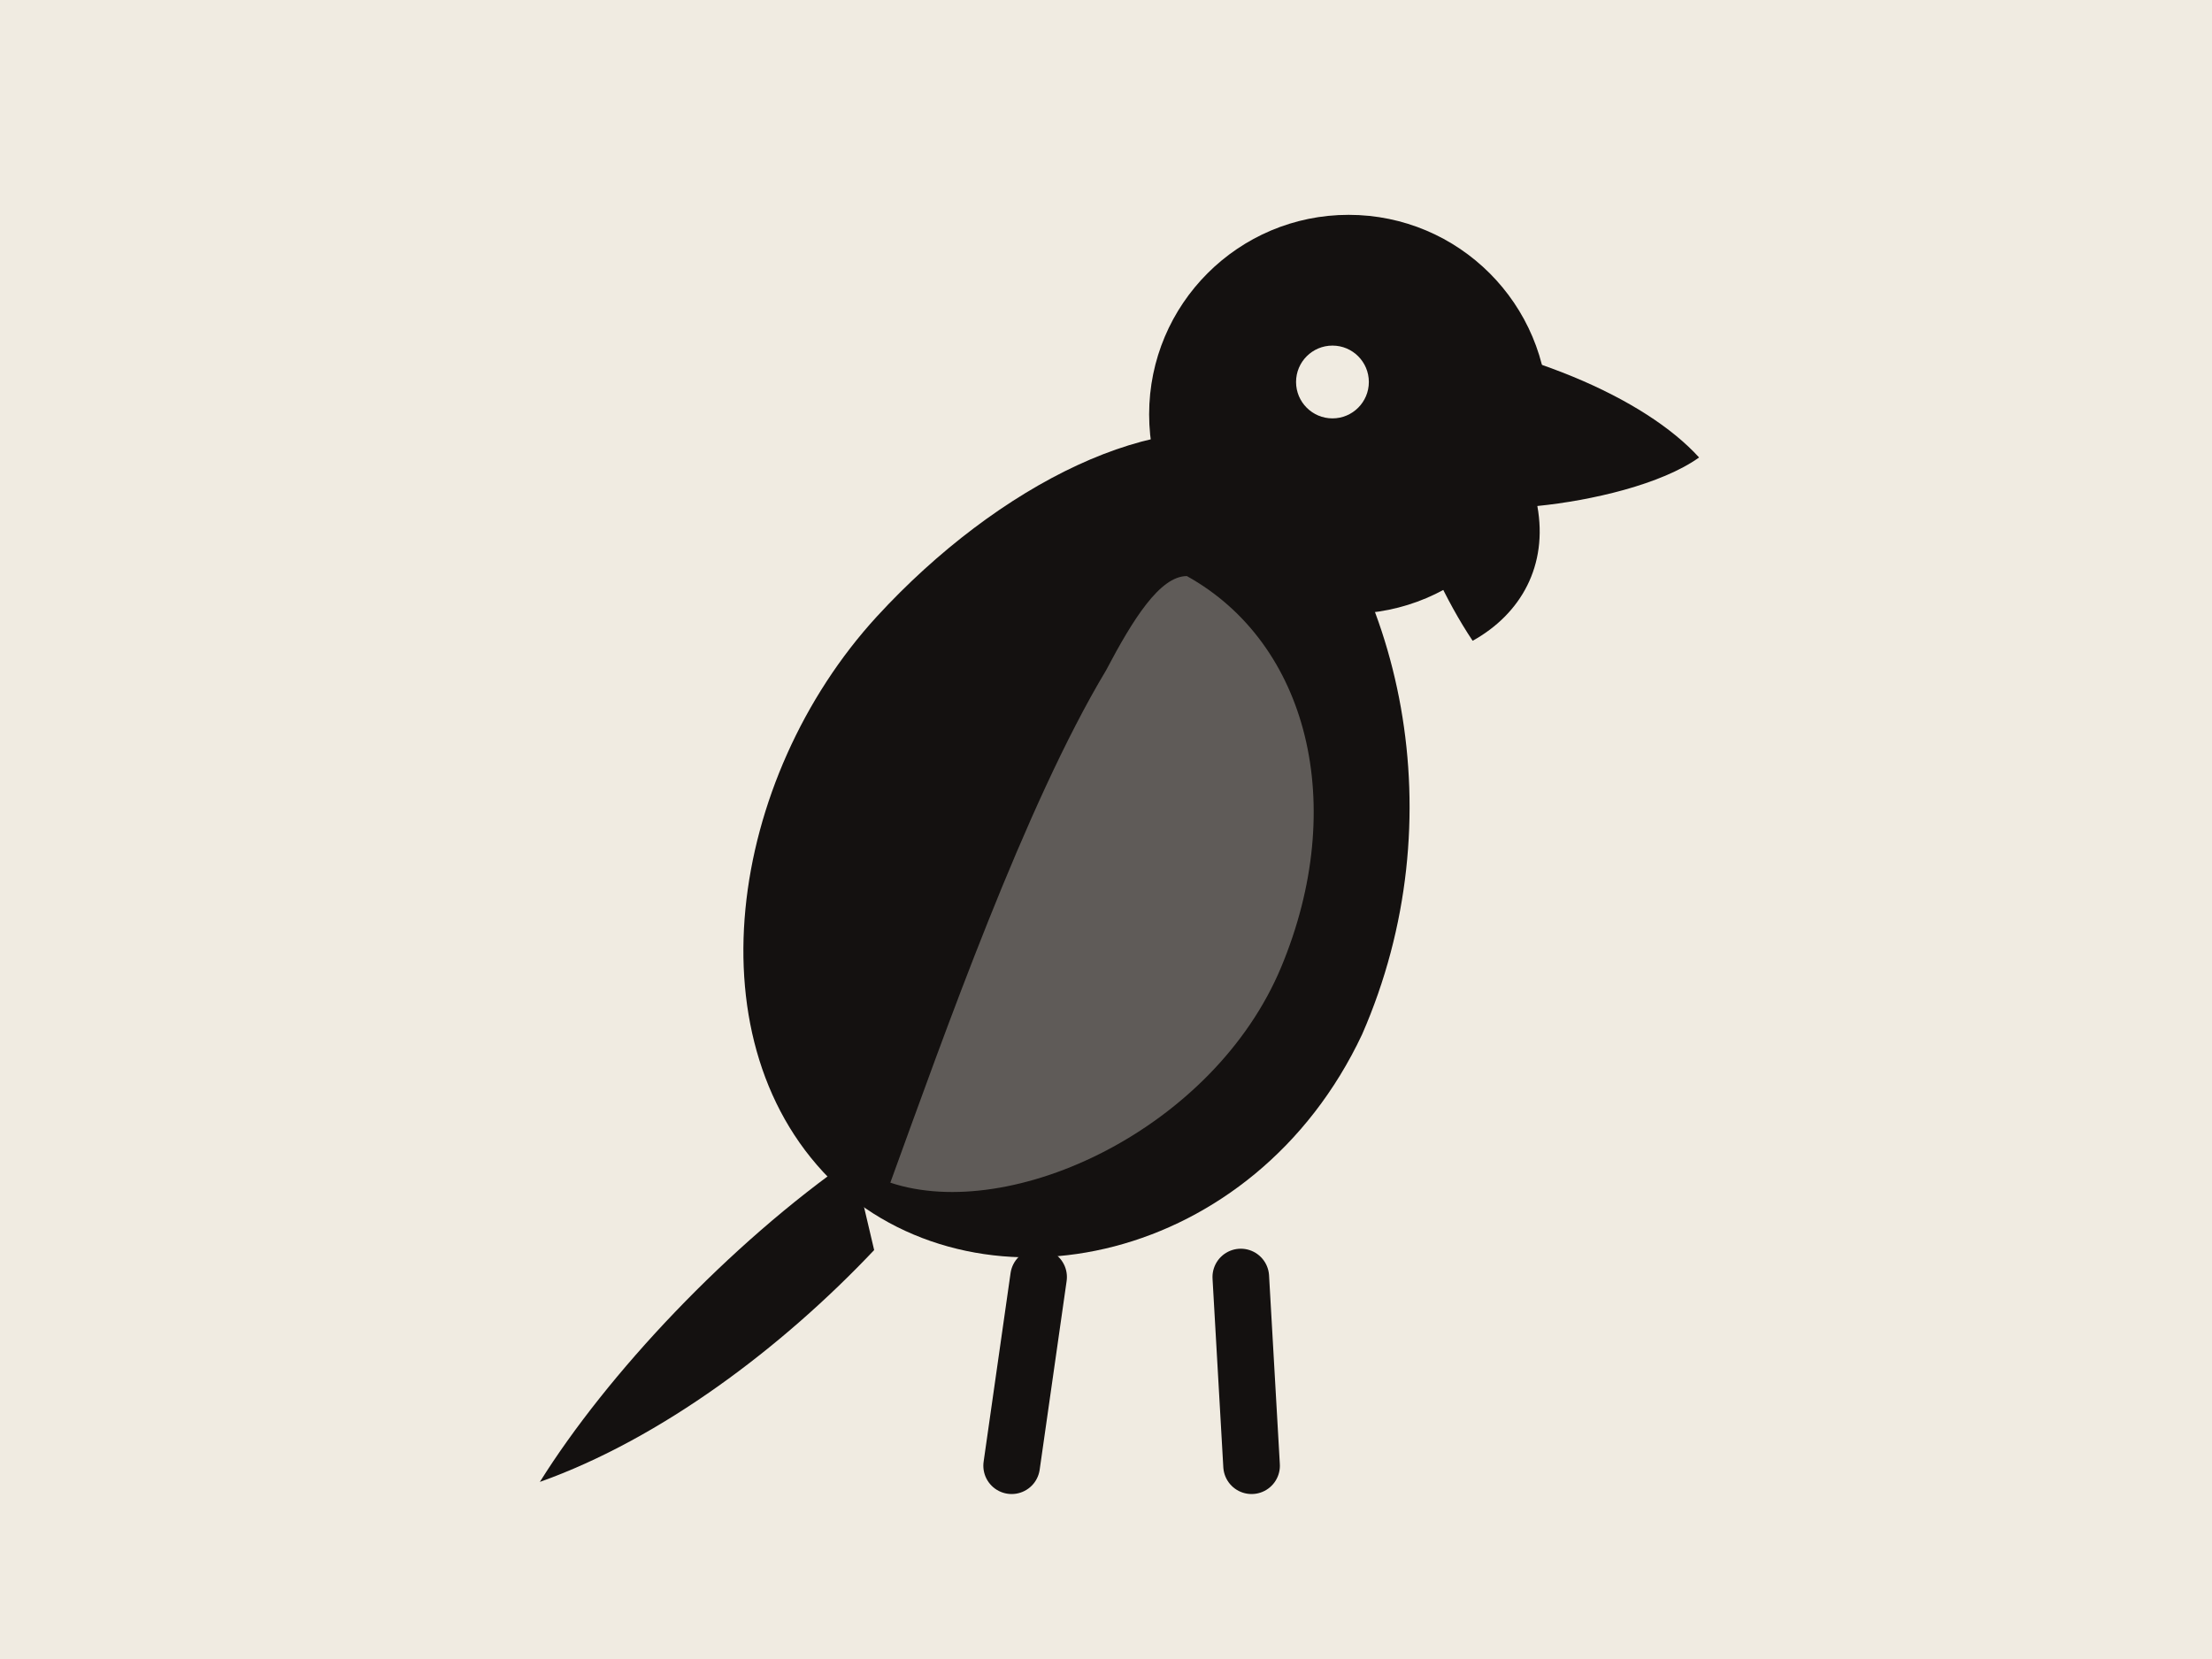
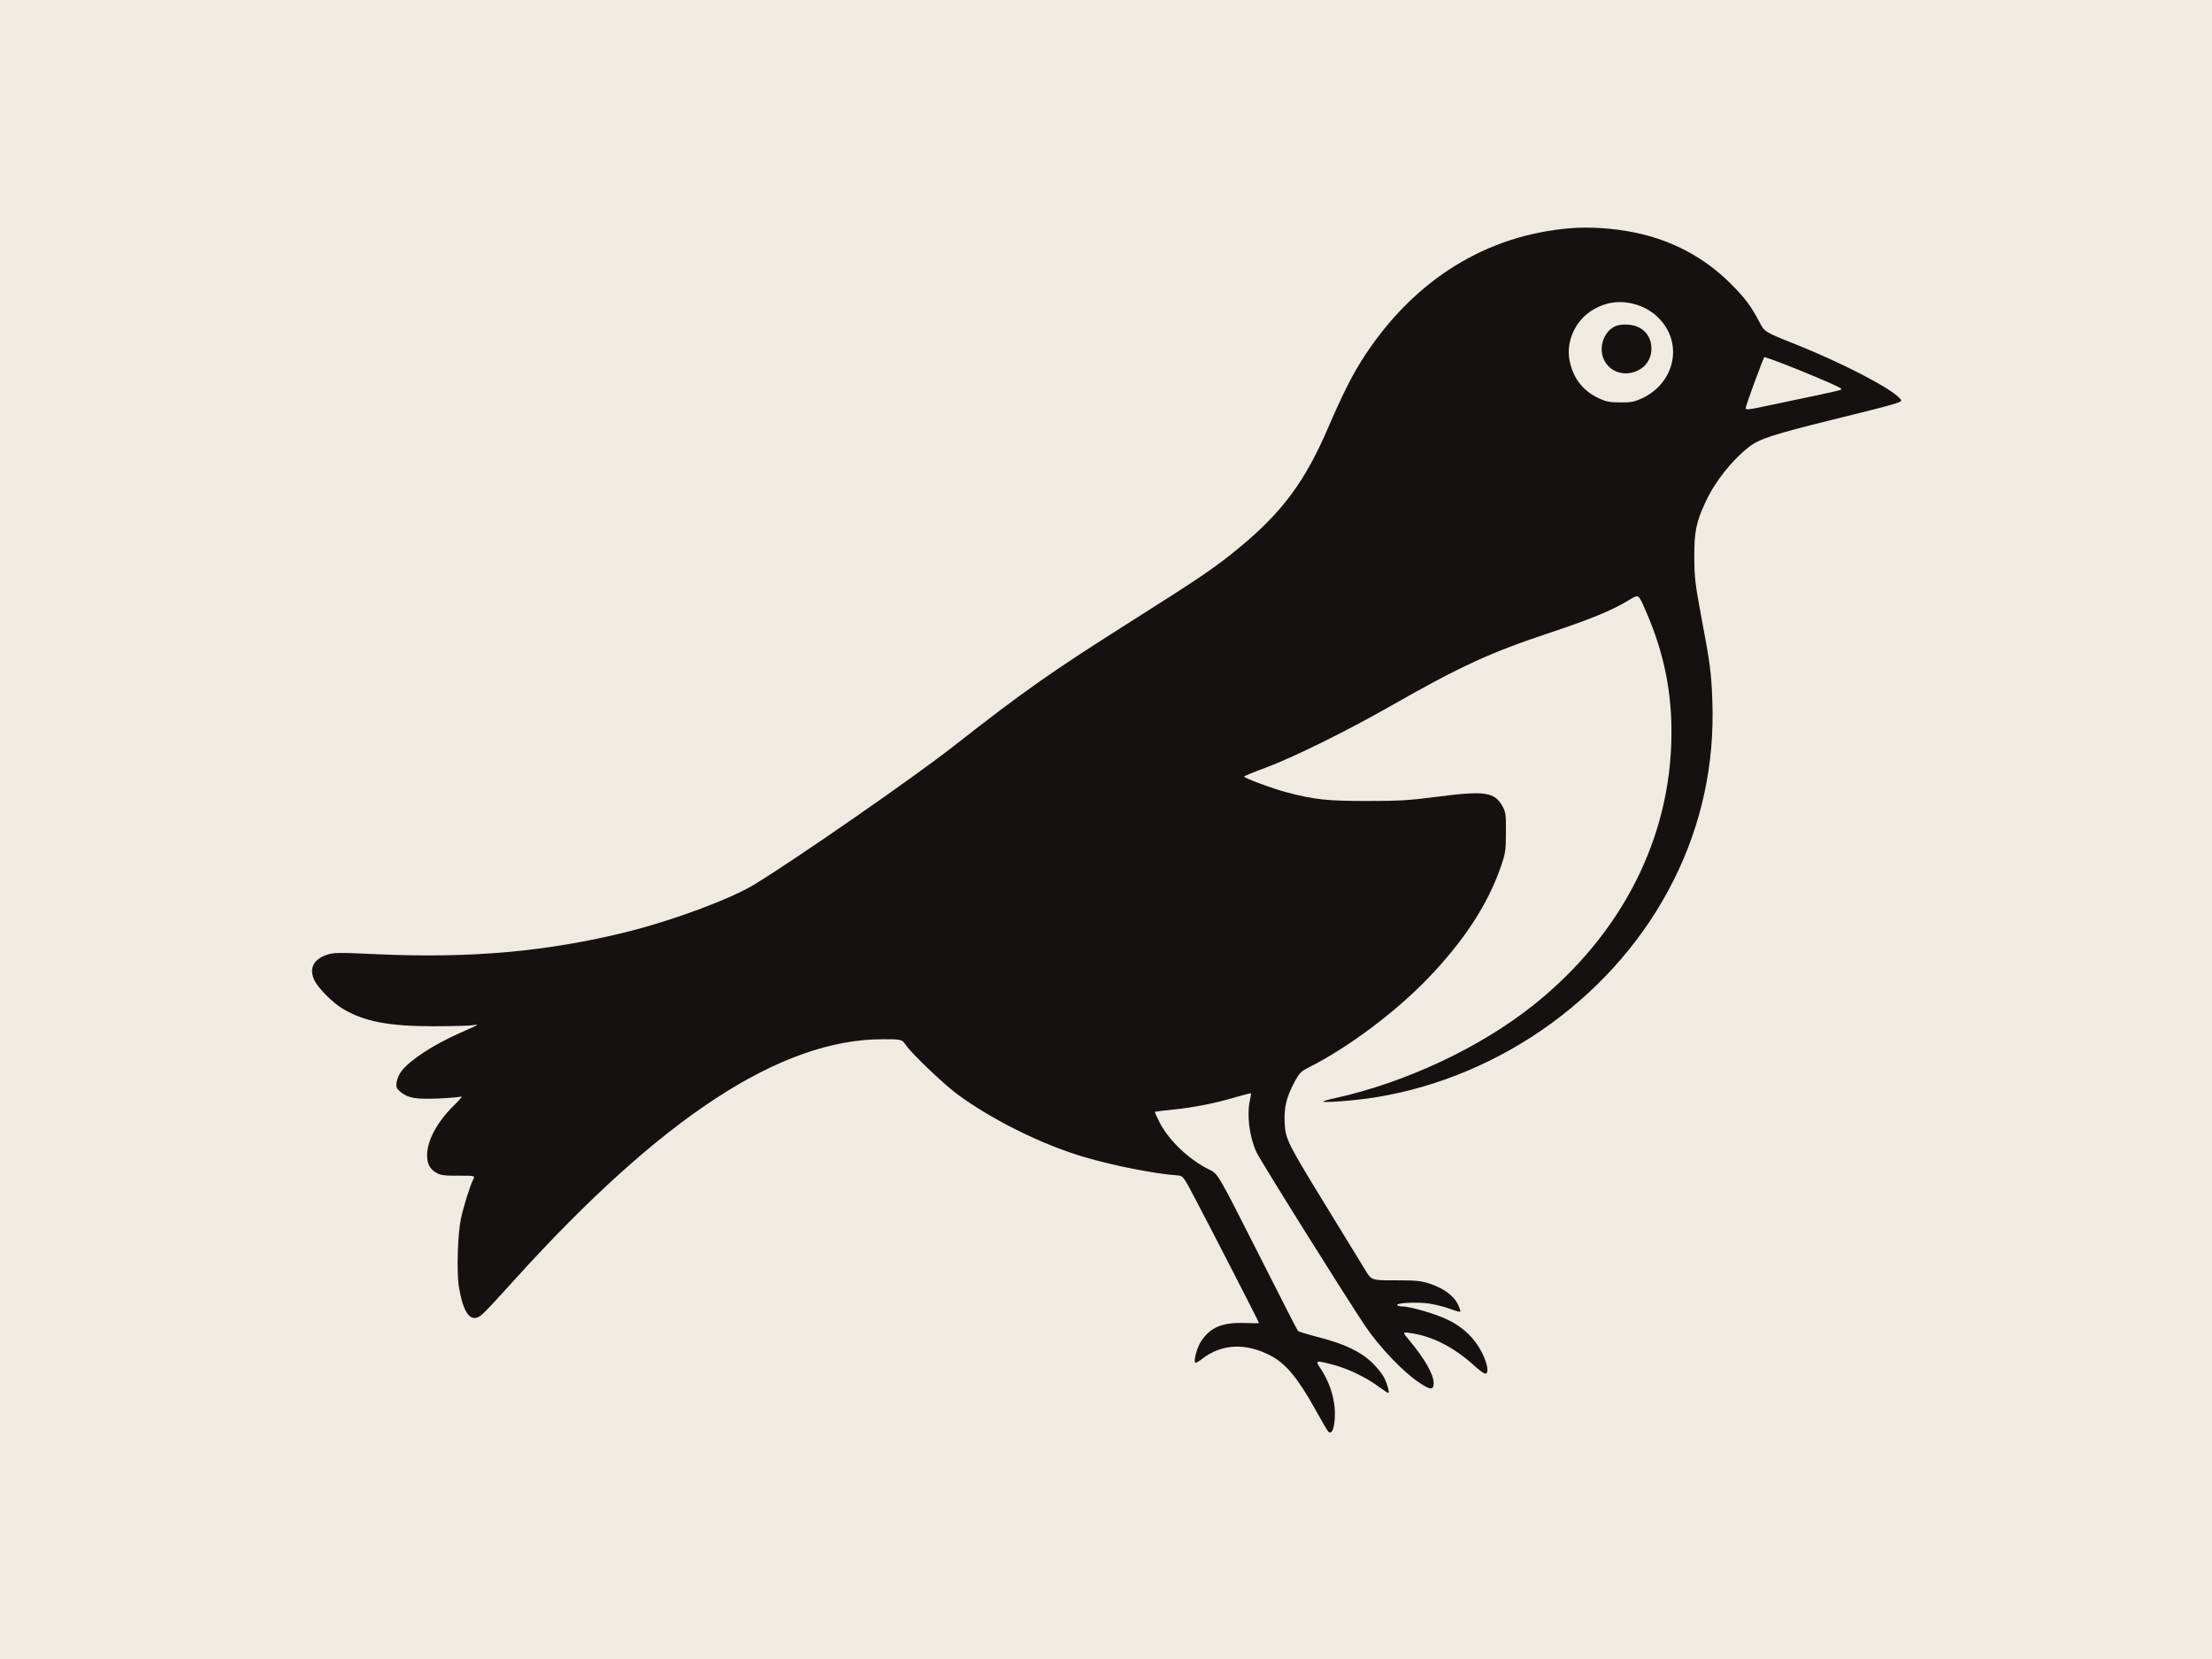
- <svg xmlns="http://www.w3.org/2000/svg" viewBox="0 0 64 48" width="256" height="192" role="img" aria-label="Raptor, archetype plate">
+ <svg xmlns="http://www.w3.org/2000/svg" viewBox="0 0 64 48" width="256" height="192" role="img" aria-label="Bird, archetype plate">
  <rect width="64" height="48" fill="#f0ebe1" />
-   <g transform="translate(32 24) scale(0.78) translate(-32 -34.4)">
-     <g fill="#141110">
-       <path d="M38 20 C43 25 45 34 41.5 42 C37.5 50.5 27.5 52.6 22 47.6 C16.5 42.4 18 32.5 23.5 26.5 C28 21.6 34 18.6 38 20 Z" />
-       <circle cx="41" cy="19" r="7.4" />
-       <path d="M22.6 46.6 C18 49.8 13.5 54.6 11 58.6 C15.5 57 20 53.6 23.4 50 Z" />
-       <path d="M42 15.8 C47.5 16.4 52 18.4 54 20.6 C52.6 21.6 50 22.2 48 22.4 C48.4 24.6 47.4 26.4 45.6 27.4 C43.6 24.4 42.2 20 42 15.8 Z" />
-       <path d="M35 25 C39.5 27.5 41 33.5 38.5 39.5 C36 45.5 28.5 49 24 47.5 C26 42 29 33.5 32 28.5 C33 26.6 34 25 35 25 Z" fill="#f0ebe1" opacity="0.34" />
-       <path d="M29.5 51 L28.5 58 M37 51 L37.4 58" stroke="#141110" stroke-width="2.1" stroke-linecap="round" fill="none" />
-       <circle cx="40.4" cy="17.8" r="1.35" fill="#f0ebe1" />
+   <g transform="translate(32 24) scale(0.04319) translate(-709.50 -560.50)">
+     <g transform="translate(0, 1082.0) scale(0.1, -0.1)" fill="#141110">
+       <path d="M10205 9243 c-559 -46 -1036 -340 -1371 -845 -82 -124 -149 -255 -249 -487 -155 -362 -308 -569 -595 -806 -157 -130 -250 -194 -710 -485 -555 -351 -730 -474 -1206 -847 -264 -207 -1046 -750 -1334 -926 -159 -97 -537 -238 -846 -316 -539 -134 -1055 -181 -1693 -151 -262 12 -279 11 -330 -6 -89 -31 -117 -95 -76 -175 27 -51 122 -146 184 -183 144 -87 310 -119 606 -119 116 0 233 3 260 6 56 8 60 10 -80 -52 -176 -78 -334 -181 -390 -255 -15 -19 -29 -53 -32 -74 -5 -34 -1 -42 26 -65 50 -41 100 -50 251 -44 74 3 144 9 155 13 11 4 -10 -23 -48 -59 -116 -115 -181 -238 -180 -339 1 -56 21 -91 66 -115 25 -14 55 -18 144 -17 112 0 112 0 99 -25 -21 -41 -64 -179 -82 -261 -22 -102 -30 -359 -14 -458 24 -149 64 -221 116 -208 32 8 45 21 258 256 987 1090 1783 1610 2466 1610 127 0 127 0 155 -40 39 -57 246 -254 338 -324 230 -171 566 -339 852 -424 195 -58 478 -114 628 -124 39 -3 39 -3 128 -173 105 -199 419 -810 419 -816 0 -2 -43 -2 -96 0 -152 5 -233 -30 -294 -126 -27 -43 -49 -127 -37 -140 3 -3 23 8 44 24 129 102 289 111 456 26 105 -53 187 -152 307 -368 39 -71 77 -136 84 -143 21 -21 38 10 43 83 9 111 -26 237 -96 341 -36 53 -33 54 84 24 96 -25 219 -83 302 -144 35 -25 65 -46 69 -46 10 0 -7 63 -29 105 -11 22 -46 66 -78 97 -77 75 -186 127 -357 171 -73 19 -137 38 -141 43 -5 5 -127 244 -272 531 -264 521 -264 521 -319 548 -137 67 -270 192 -335 316 -20 39 -35 72 -33 73 1 1 57 8 123 15 141 14 281 42 419 83 54 16 100 27 102 26 1 -2 -1 -21 -6 -43 -23 -99 -6 -242 42 -350 25 -55 601 -976 732 -1170 91 -135 252 -304 356 -373 79 -53 100 -55 100 -6 0 58 -58 160 -160 283 -49 59 -49 59 -7 54 148 -17 302 -94 439 -220 32 -29 65 -53 73 -53 27 0 17 63 -21 140 -49 96 -123 169 -228 220 -78 39 -253 90 -308 90 -15 0 -29 4 -32 9 -10 15 138 22 215 10 41 -6 103 -22 138 -35 35 -13 66 -22 69 -19 3 3 -4 25 -16 50 -28 57 -96 107 -187 137 -62 20 -89 23 -231 23 -161 -1 -161 -1 -206 75 -25 41 -137 224 -248 405 -271 442 -283 465 -288 575 -5 103 11 171 66 274 33 61 43 71 97 98 263 133 577 368 795 594 245 255 403 497 492 755 29 87 32 104 32 224 1 116 -1 135 -21 172 -54 100 -117 109 -443 67 -185 -24 -250 -28 -465 -28 -268 0 -354 9 -543 59 -95 25 -282 95 -282 105 0 3 66 30 147 60 192 72 539 244 838 414 463 264 663 356 1066 490 271 90 414 149 524 216 66 40 66 40 99 -32 131 -288 191 -559 189 -863 -3 -696 -333 -1344 -923 -1815 -360 -287 -857 -520 -1332 -625 -43 -9 -78 -19 -78 -22 0 -11 229 8 352 28 854 139 1620 698 1998 1459 186 372 272 776 257 1195 -7 191 -14 246 -74 565 -41 218 -46 261 -47 395 -1 173 12 238 75 373 64 139 177 281 293 371 68 53 162 83 557 181 178 43 357 89 397 101 71 22 72 23 55 42 -62 70 -387 238 -707 366 -199 79 -199 79 -235 148 -57 108 -98 162 -195 258 -172 172 -392 289 -639 339 -139 29 -304 40 -432 29z m446 -513 c81 -25 152 -80 195 -150 105 -170 31 -388 -161 -477 -51 -23 -73 -28 -145 -27 -70 0 -95 5 -140 26 -112 52 -177 137 -200 258 -24 128 42 270 158 337 93 55 190 65 293 33z m957 -386 c115 -43 335 -135 388 -162 38 -19 38 -19 -31 -35 -39 -9 -137 -30 -220 -47 -82 -17 -198 -42 -257 -54 -88 -19 -108 -20 -108 -9 0 17 120 343 126 343 3 0 49 -16 102 -36z" />
+       <path d="M10501 8584 c-80 -42 -111 -158 -62 -237 81 -132 294 -83 309 72 9 99 -55 172 -156 178 -40 3 -67 -2 -91 -13z" />
    </g>
  </g>
</svg>
